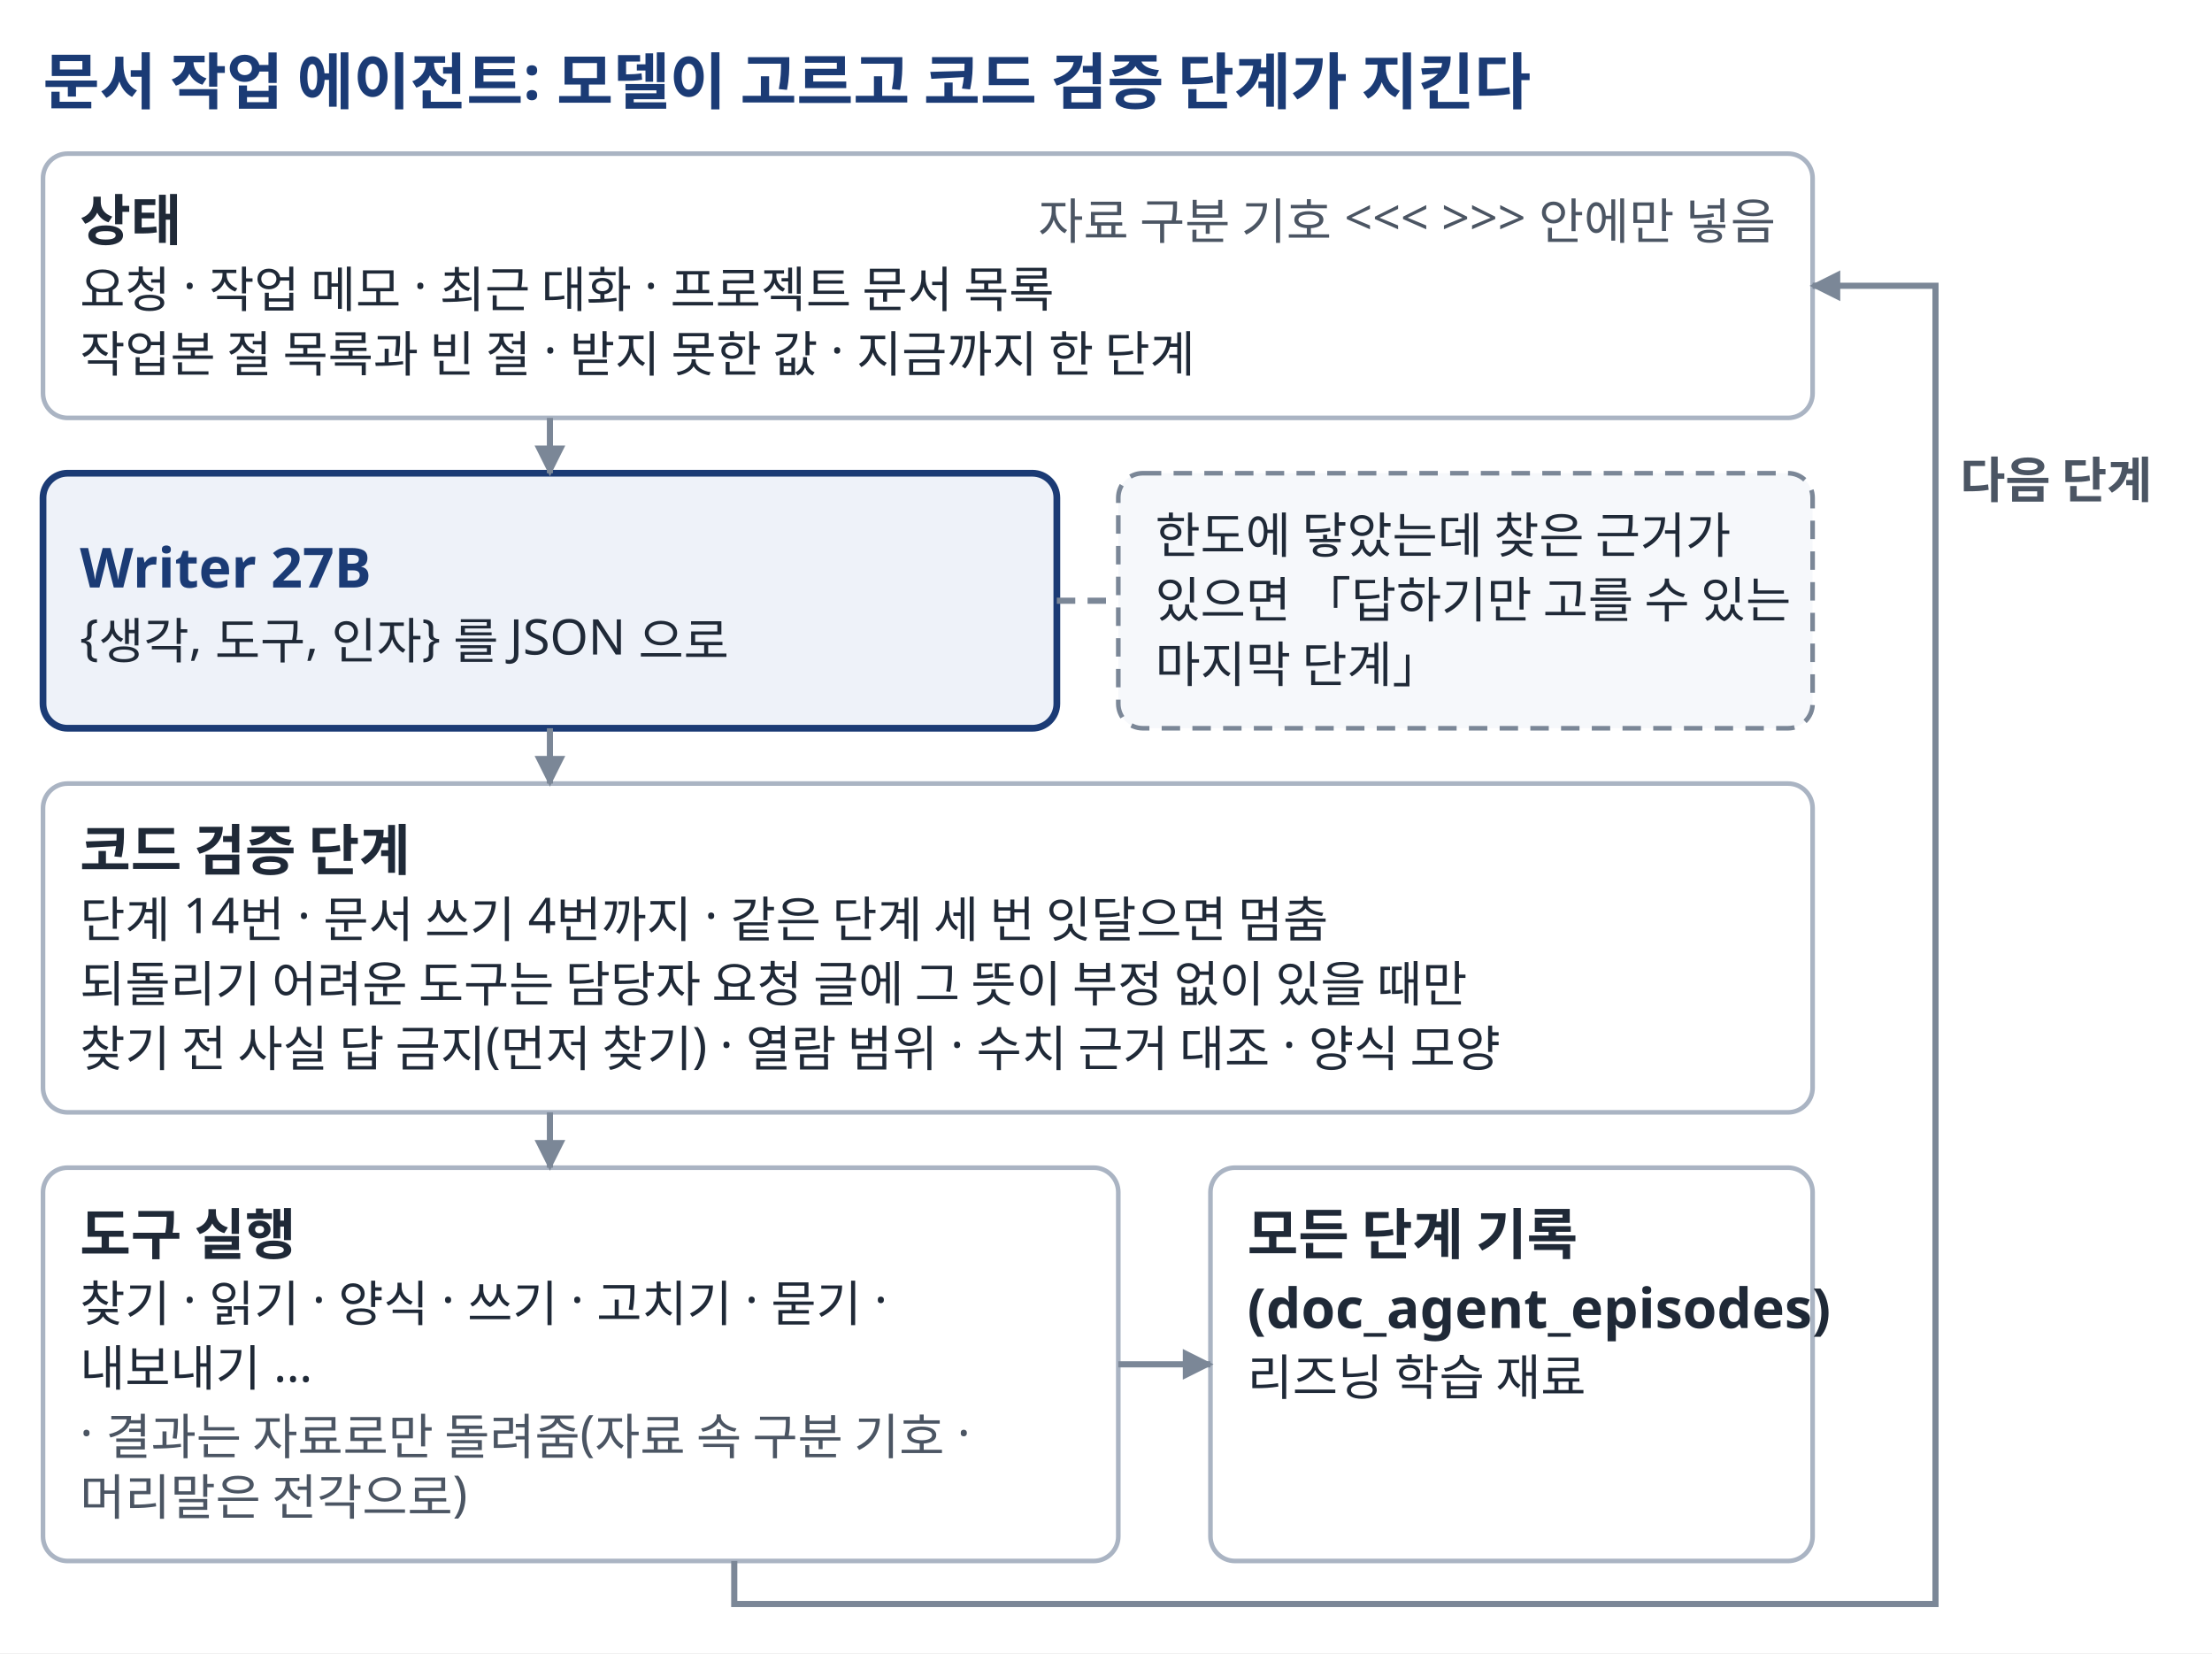
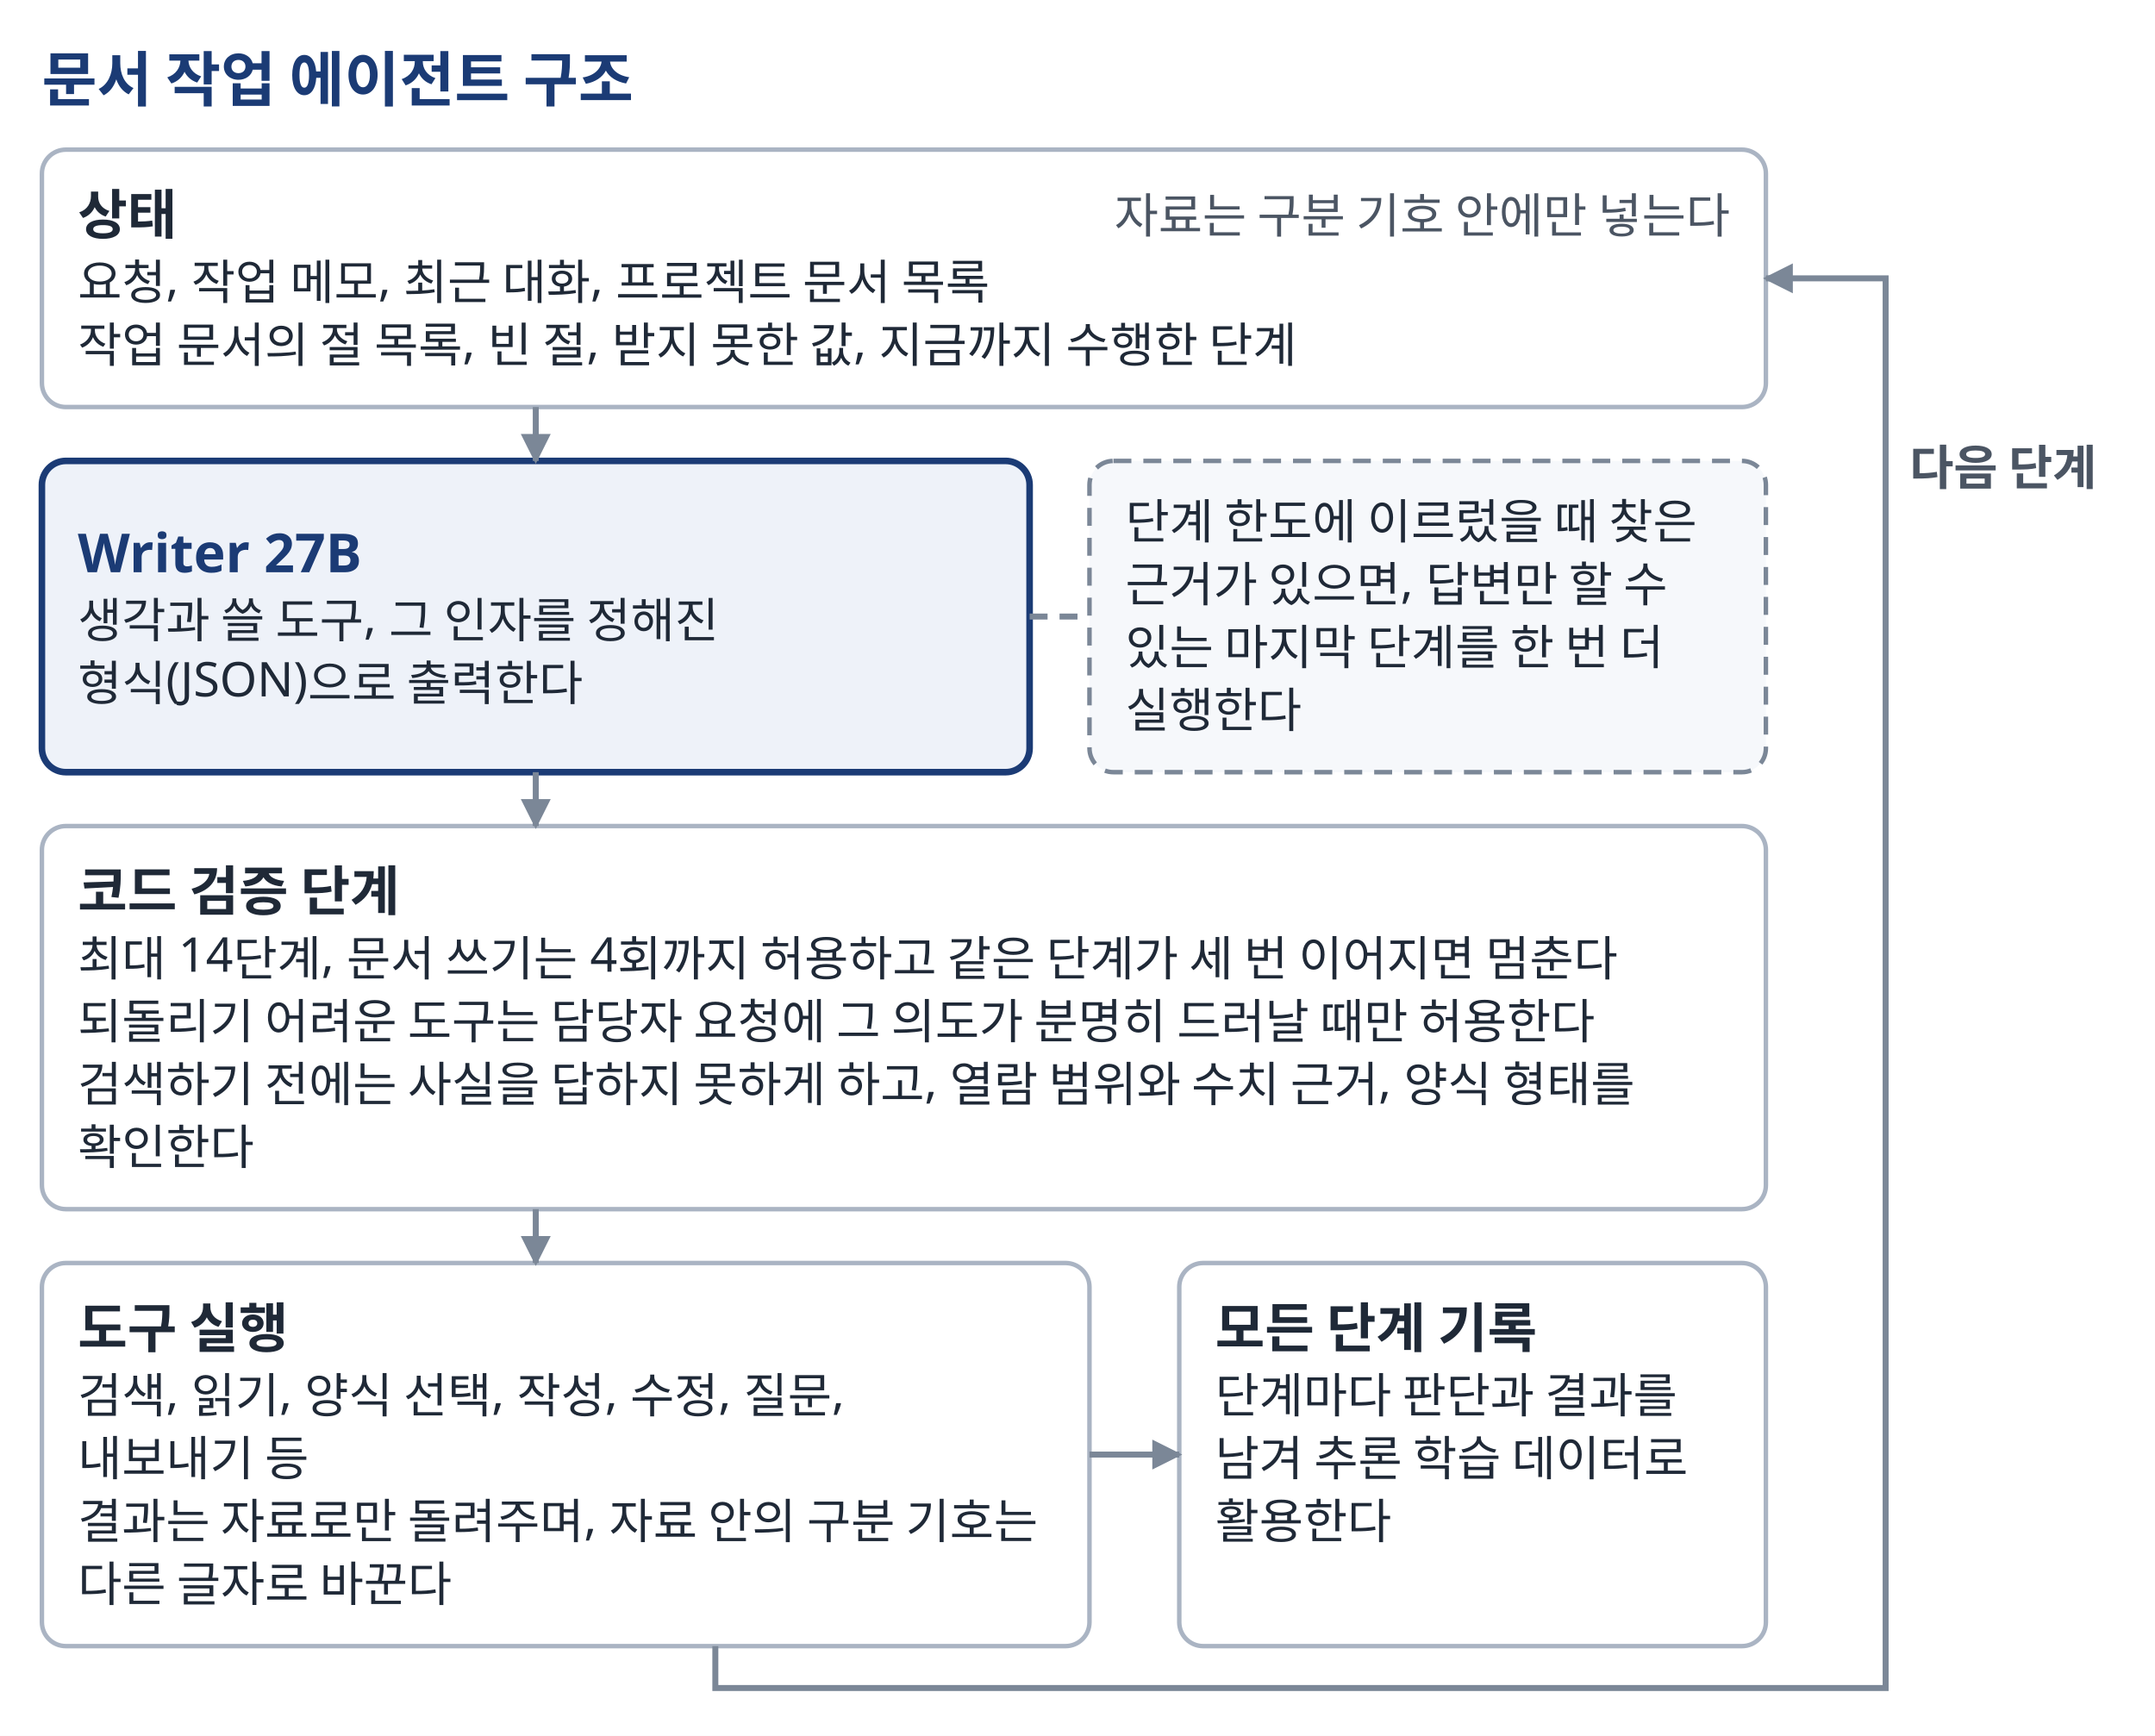
- <svg xmlns="http://www.w3.org/2000/svg" width="720" height="538" viewBox="0 0 720 538" font-family="Pretendard, 'Noto Sans KR', 'Apple SD Gothic Neo', 'Malgun Gothic', sans-serif">
+ <svg xmlns="http://www.w3.org/2000/svg" width="720" height="580" viewBox="0 0 720 580" font-family="Pretendard, 'Noto Sans KR', 'Apple SD Gothic Neo', 'Malgun Gothic', sans-serif">
  <defs>
    <marker id="head" viewBox="0 0 10 10" refX="9" refY="5" markerWidth="5" markerHeight="5" orient="auto-start-reverse">
      <path d="M0,0 L10,5 L0,10 z" fill="#7b8797" />
    </marker>
    <marker id="tail" viewBox="0 0 10 10" refX="9" refY="5" markerWidth="5" markerHeight="5" orient="auto-start-reverse">
      <path d="M0,0 L10,5 L0,10 z" fill="#7b8797" />
    </marker>
  </defs>
-   <rect width="720" height="538" fill="#ffffff" />
-   <text x="14.0" y="33.8" font-size="20" font-weight="700" fill="#1b3b75" text-anchor="start">문서 작업 에이전트: 모델이 고르고 코드 검증 단계가 지킨다</text>
+   <rect width="720" height="580" fill="#ffffff" />
+   <text x="14.0" y="33.8" font-size="20" font-weight="700" fill="#1b3b75" text-anchor="start">문서 작업 에이전트 구조</text>
  <rect x="14.0" y="50.0" width="576.0" height="86.0" rx="8" fill="#ffffff" stroke="#aab4c3" stroke-width="1.5" />
-   <text x="578.0" y="77.8" font-size="16" font-weight="400" fill="#4b5563" text-anchor="end">자료 구분 기호 &lt;&lt;&lt; &gt;&gt;&gt; 안에만 넣음</text>
+   <text x="578.0" y="77.8" font-size="16" font-weight="400" fill="#4b5563" text-anchor="end">자료는 구분 기호 안에만 넣는다</text>
  <text x="26.0" y="78.2" font-size="18" font-weight="700" fill="#1f2937" text-anchor="start">상태</text>
-   <text x="26.0" y="100.0" font-size="16" font-weight="400" fill="#1f2937" text-anchor="start">요청 · 작업 메모 · 최근 대화 · 프로젝트 문서 목록</text>
-   <text x="26.0" y="121.0" font-size="16" font-weight="400" fill="#1f2937" text-anchor="start">작업본 절 목록과 빈 절 · 받지 못한 값 · 지금까지 한 단계</text>
-   <rect x="14.0" y="154.0" width="330.0" height="83.0" rx="8" fill="#eef2f9" stroke="#1b3b75" stroke-width="2.2" />
+   <text x="26.0" y="100.0" font-size="16" font-weight="400" fill="#1f2937" text-anchor="start">요청, 작업 메모, 최근 대화, 프로젝트 문서 목록</text>
+   <text x="26.0" y="121.0" font-size="16" font-weight="400" fill="#1f2937" text-anchor="start">작업 문서의 절 목록, 빈 절, 받지 못한 값, 지금까지 수행한 단계</text>
+   <rect x="14.0" y="154.0" width="330.0" height="104.0" rx="8" fill="#eef2f9" stroke="#1b3b75" stroke-width="2.2" />
  <text x="26.0" y="191.2" font-size="18" font-weight="700" fill="#1b3b75" text-anchor="start">Writer 27B</text>
-   <text x="26.0" y="213.0" font-size="16" font-weight="400" fill="#1f2937" text-anchor="start">{생각, 도구, 인자} 를 JSON 으로</text>
-   <rect x="364.0" y="154.0" width="226.0" height="83.0" rx="8" fill="#f6f8fb" stroke="#7b8797" stroke-width="1.5" stroke-dasharray="6 4" />
-   <text x="376.0" y="180.0" font-size="16" font-weight="400" fill="#1f2937" text-anchor="start">한도에 닿았는데 찾은 근거가</text>
-   <text x="376.0" y="201.0" font-size="16" font-weight="400" fill="#1f2937" text-anchor="start">있으면 「답하기만 고를 수 있는</text>
-   <text x="376.0" y="222.0" font-size="16" font-weight="400" fill="#1f2937" text-anchor="start">마지막 단계」</text>
-   <path d="M344.0,195.5 L364.0,195.5" fill="none" stroke="#7b8797" stroke-width="2.0" stroke-dasharray="6 4" />
+   <text x="26.0" y="213.0" font-size="16" font-weight="400" fill="#1f2937" text-anchor="start">생각과 쓸 도구, 그 인자를 정해진</text>
+   <text x="26.0" y="234.0" font-size="16" font-weight="400" fill="#1f2937" text-anchor="start">형식(JSON)으로 출력한다</text>
+   <rect x="364.0" y="154.0" width="226.0" height="104.0" rx="8" fill="#f6f8fb" stroke="#7b8797" stroke-width="1.5" stroke-dasharray="6 4" />
+   <text x="376.0" y="180.0" font-size="16" font-weight="400" fill="#1f2937" text-anchor="start">단계 한도에 이르렀을 때 찾은</text>
+   <text x="376.0" y="201.0" font-size="16" font-weight="400" fill="#1f2937" text-anchor="start">근거가 있으면, 답변만 할 수</text>
+   <text x="376.0" y="222.0" font-size="16" font-weight="400" fill="#1f2937" text-anchor="start">있는 마지막 단계를 한 번 더</text>
+   <text x="376.0" y="243.0" font-size="16" font-weight="400" fill="#1f2937" text-anchor="start">실행한다</text>
+   <path d="M344.0,206.0 L364.0,206.0" fill="none" stroke="#7b8797" stroke-width="2.0" stroke-dasharray="6 4" />
  <path d="M179.0,136.0 L179.0,154.0" fill="none" stroke="#7b8797" stroke-width="2.0" marker-end="url(#head)" />
-   <rect x="14.0" y="255.0" width="576.0" height="107.0" rx="8" fill="#ffffff" stroke="#aab4c3" stroke-width="1.5" />
-   <text x="26.0" y="283.2" font-size="18" font-weight="700" fill="#1f2937" text-anchor="start">코드 검증 단계</text>
-   <text x="26.0" y="305.0" font-size="16" font-weight="400" fill="#1f2937" text-anchor="start">단계 14번 · 문서 쓰기 4번까지 · 같은 단계 세 번 잇달으면 멈춤</text>
-   <text x="26.0" y="326.0" font-size="16" font-weight="400" fill="#1f2937" text-anchor="start">되돌리기 어려운 도구는 담당자 요청 글에 그 뜻이 부정 없이 있을 때만</text>
-   <text x="26.0" y="347.0" font-size="16" font-weight="400" fill="#1f2937" text-anchor="start">찾기 전 사실 답 금지(먼저 찾기) · 열람 범위 · 수치 근거 대조 · 양식 모양</text>
-   <path d="M179.0,237.0 L179.0,255.0" fill="none" stroke="#7b8797" stroke-width="2.0" marker-end="url(#head)" />
-   <rect x="14.0" y="380.0" width="350.0" height="128.0" rx="8" fill="#ffffff" stroke="#aab4c3" stroke-width="1.5" />
-   <text x="26.0" y="408.2" font-size="18" font-weight="700" fill="#1f2937" text-anchor="start">도구 실행</text>
-   <text x="26.0" y="430.0" font-size="16" font-weight="400" fill="#1f2937" text-anchor="start">찾기 · 읽기 · 양식 · 쓰기 · 고치기 · 묻기 ·</text>
-   <text x="26.0" y="451.0" font-size="16" font-weight="400" fill="#1f2937" text-anchor="start">내보내기 …</text>
-   <text x="26.0" y="472.0" font-size="16" font-weight="400" fill="#4b5563" text-anchor="start">· 결과는 자료로만 돌려줌(자료 속 구분 기호 ·</text>
-   <text x="26.0" y="493.0" font-size="16" font-weight="400" fill="#4b5563" text-anchor="start">머리말은 전각으로)</text>
-   <rect x="394.0" y="380.0" width="196.0" height="128.0" rx="8" fill="#ffffff" stroke="#aab4c3" stroke-width="1.5" />
-   <text x="406.0" y="408.2" font-size="18" font-weight="700" fill="#1f2937" text-anchor="start">모든 단계 기록</text>
-   <text x="406.0" y="432.2" font-size="18" font-weight="700" fill="#1f2937" text-anchor="start">(doc_agent_episodes)</text>
-   <text x="406.0" y="454.0" font-size="16" font-weight="400" fill="#1f2937" text-anchor="start">리즈닝 학습 재료</text>
-   <path d="M179.0,362.0 L179.0,380.0" fill="none" stroke="#7b8797" stroke-width="2.0" marker-end="url(#head)" />
-   <path d="M364.0,444.0 L394.0,444.0" fill="none" stroke="#7b8797" stroke-width="2.0" marker-end="url(#head)" />
-   <path d="M239.0,508.0 L239.0,522.0 L630.0,522.0 L630.0,93.0 L590.0,93.0" fill="none" stroke="#7b8797" stroke-width="2.0" marker-end="url(#head)" />
+   <rect x="14.0" y="276.0" width="576.0" height="128.0" rx="8" fill="#ffffff" stroke="#aab4c3" stroke-width="1.5" />
+   <text x="26.0" y="304.2" font-size="18" font-weight="700" fill="#1f2937" text-anchor="start">코드 검증 단계</text>
+   <text x="26.0" y="326.0" font-size="16" font-weight="400" fill="#1f2937" text-anchor="start">최대 14단계, 문서 쓰기는 4회까지 허용하고 같은 단계가 세 번 이어지면 멈춘다</text>
+   <text x="26.0" y="347.0" font-size="16" font-weight="400" fill="#1f2937" text-anchor="start">되돌리기 어려운 도구는 담당자 요청에 그 의도가 분명히 드러날 때만 허용한다</text>
+   <text x="26.0" y="368.0" font-size="16" font-weight="400" fill="#1f2937" text-anchor="start">검색하기 전에는 사실을 답하지 못하게 하고, 열람 범위와 수치 근거, 양식 형태를</text>
+   <text x="26.0" y="389.0" font-size="16" font-weight="400" fill="#1f2937" text-anchor="start">확인한다</text>
+   <path d="M179.0,258.0 L179.0,276.0" fill="none" stroke="#7b8797" stroke-width="2.0" marker-end="url(#head)" />
+   <rect x="14.0" y="422.0" width="350.0" height="128.0" rx="8" fill="#ffffff" stroke="#aab4c3" stroke-width="1.5" />
+   <text x="26.0" y="450.2" font-size="18" font-weight="700" fill="#1f2937" text-anchor="start">도구 실행</text>
+   <text x="26.0" y="472.0" font-size="16" font-weight="400" fill="#1f2937" text-anchor="start">검색, 읽기, 양식 선택, 작성, 수정, 질문,</text>
+   <text x="26.0" y="493.0" font-size="16" font-weight="400" fill="#1f2937" text-anchor="start">내보내기 등</text>
+   <text x="26.0" y="514.0" font-size="16" font-weight="400" fill="#1f2937" text-anchor="start">결과는 자료로만 돌려주며, 자료 안의 구분 기호는</text>
+   <text x="26.0" y="535.0" font-size="16" font-weight="400" fill="#1f2937" text-anchor="start">다른 글자로 바꾼다</text>
+   <rect x="394.0" y="422.0" width="196.0" height="128.0" rx="8" fill="#ffffff" stroke="#aab4c3" stroke-width="1.5" />
+   <text x="406.0" y="450.2" font-size="18" font-weight="700" fill="#1f2937" text-anchor="start">모든 단계 기록</text>
+   <text x="406.0" y="472.0" font-size="16" font-weight="400" fill="#1f2937" text-anchor="start">단계마다 판단과 결과를</text>
+   <text x="406.0" y="493.0" font-size="16" font-weight="400" fill="#1f2937" text-anchor="start">남겨 추론 학습 데이터로</text>
+   <text x="406.0" y="514.0" font-size="16" font-weight="400" fill="#1f2937" text-anchor="start">활용한다</text>
+   <path d="M179.0,404.0 L179.0,422.0" fill="none" stroke="#7b8797" stroke-width="2.0" marker-end="url(#head)" />
+   <path d="M364.0,486.0 L394.0,486.0" fill="none" stroke="#7b8797" stroke-width="2.0" marker-end="url(#head)" />
+   <path d="M239.0,550.0 L239.0,564.0 L630.0,564.0 L630.0,93.0 L590.0,93.0" fill="none" stroke="#7b8797" stroke-width="2.0" marker-end="url(#head)" />
  <text x="638.0" y="162.0" font-size="16" font-weight="700" fill="#4b5563" text-anchor="start">다음 단계</text>
</svg>
